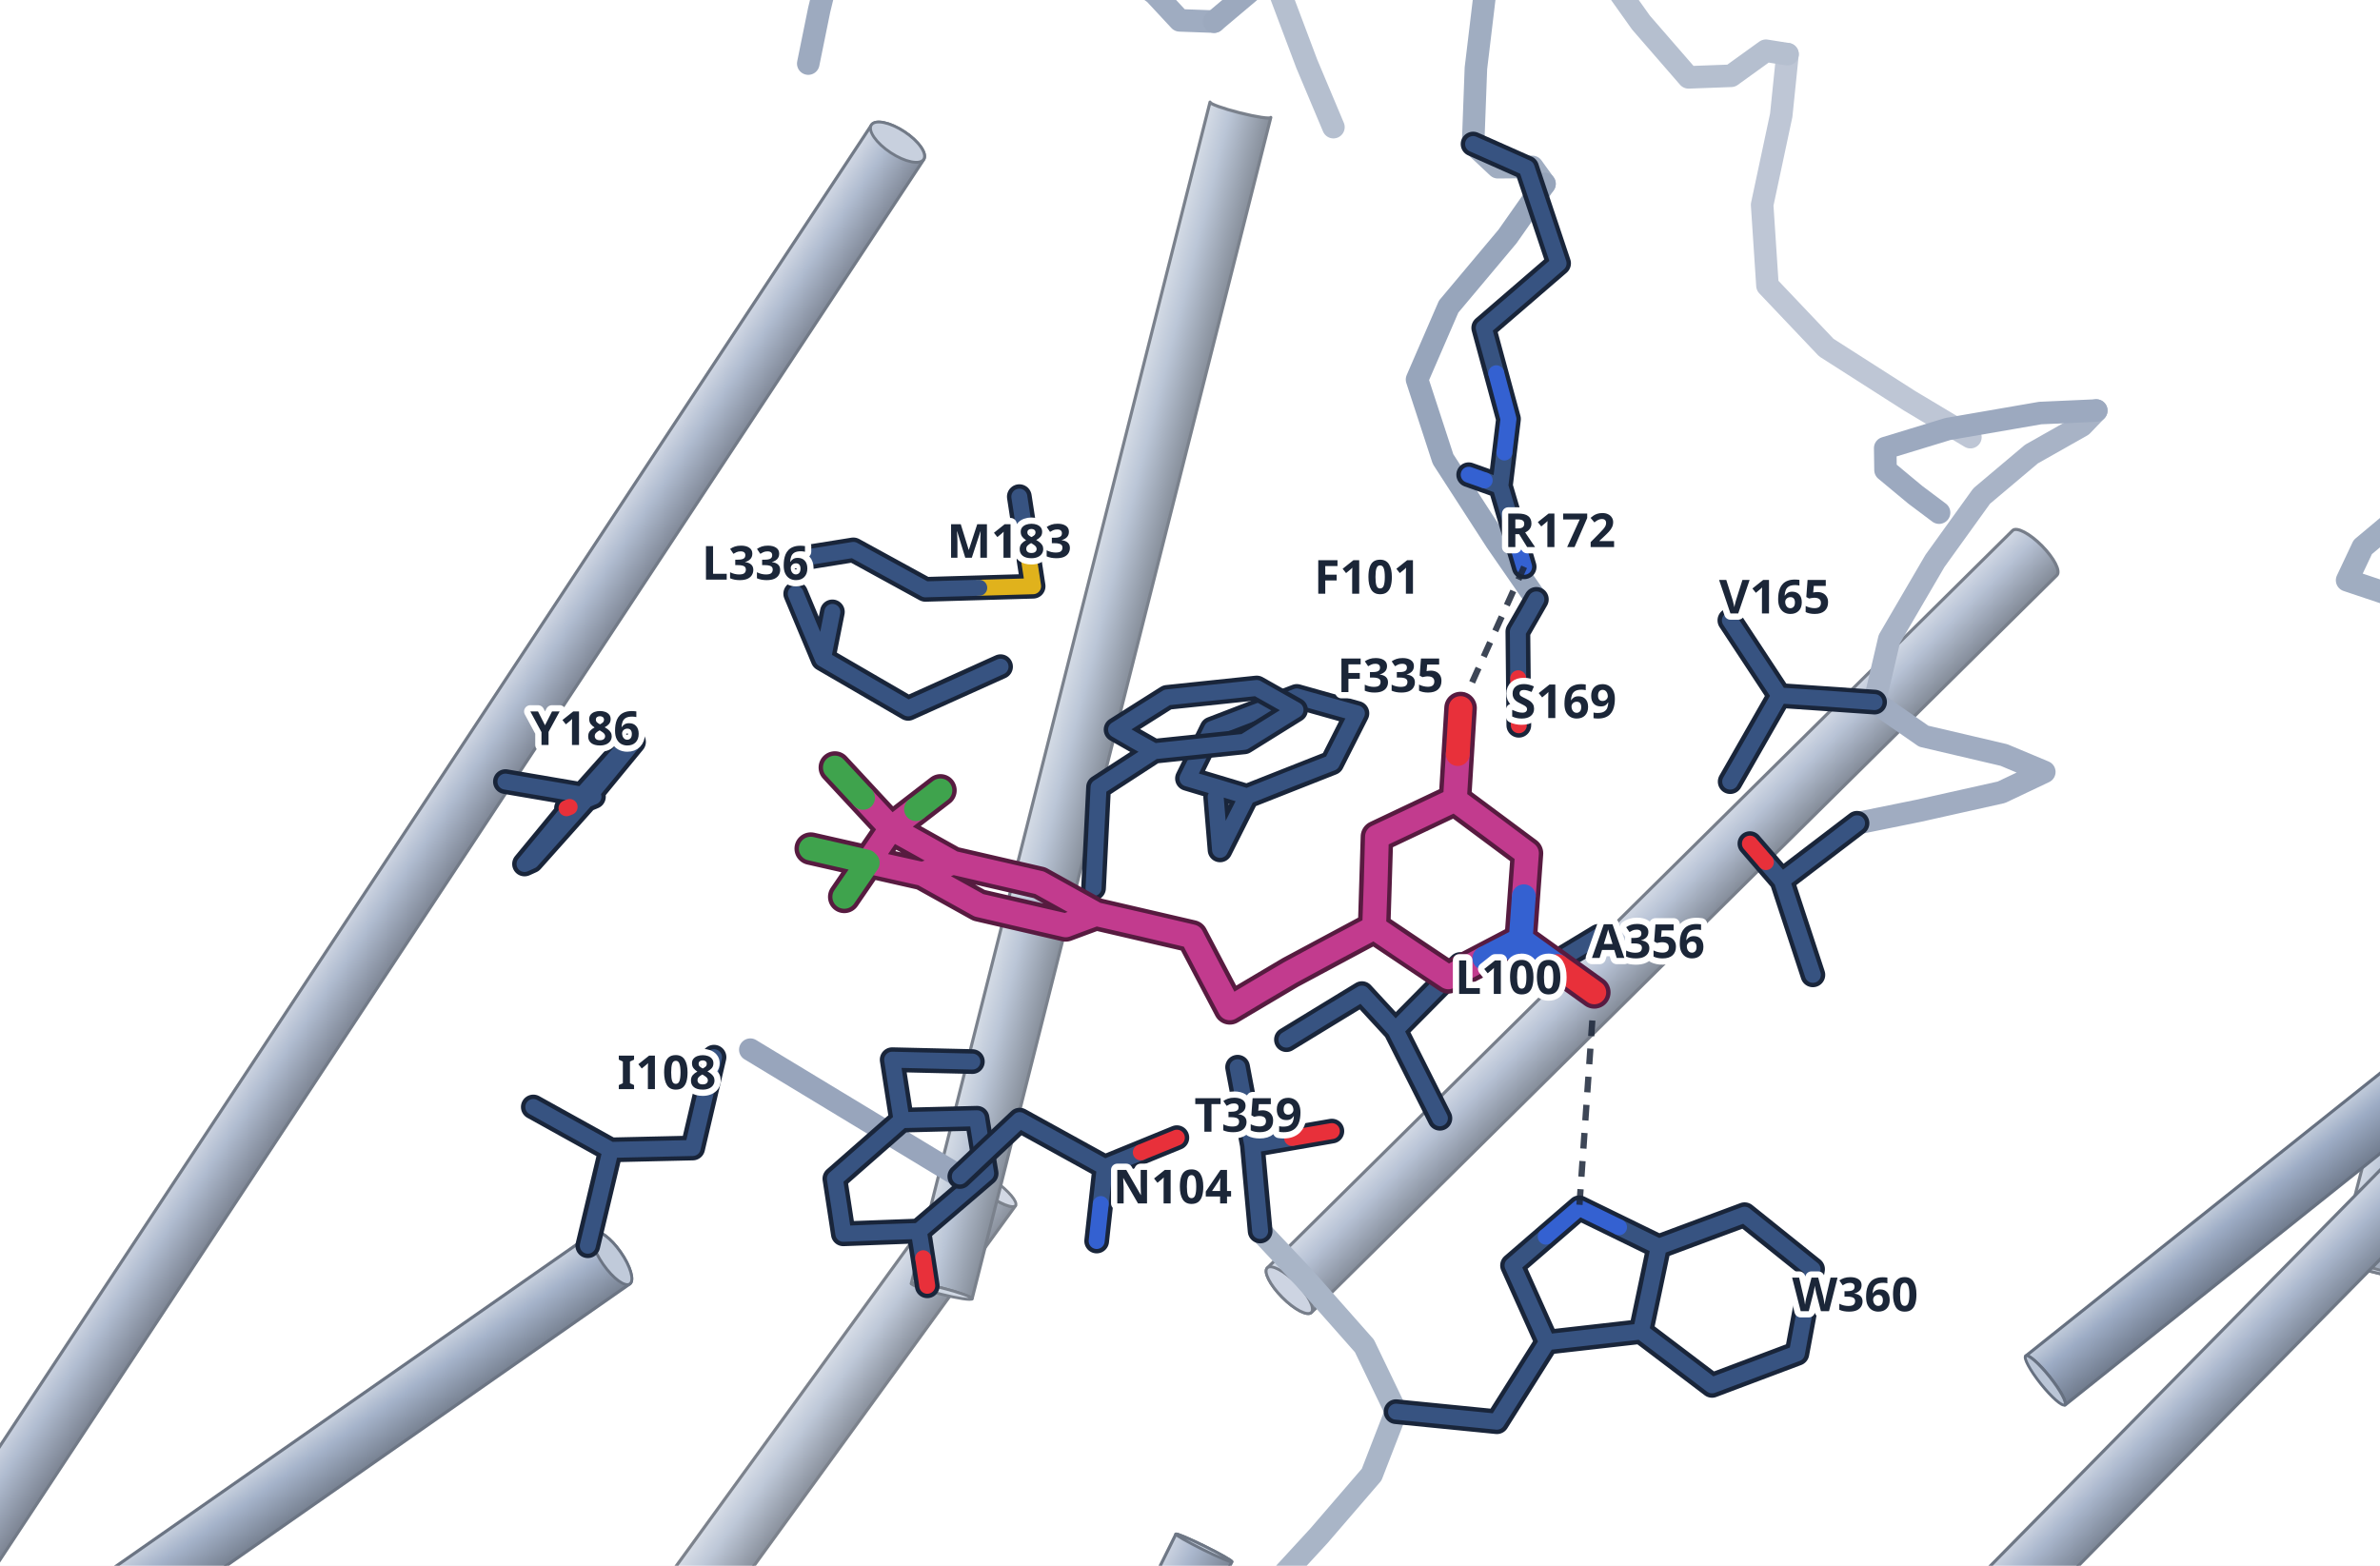
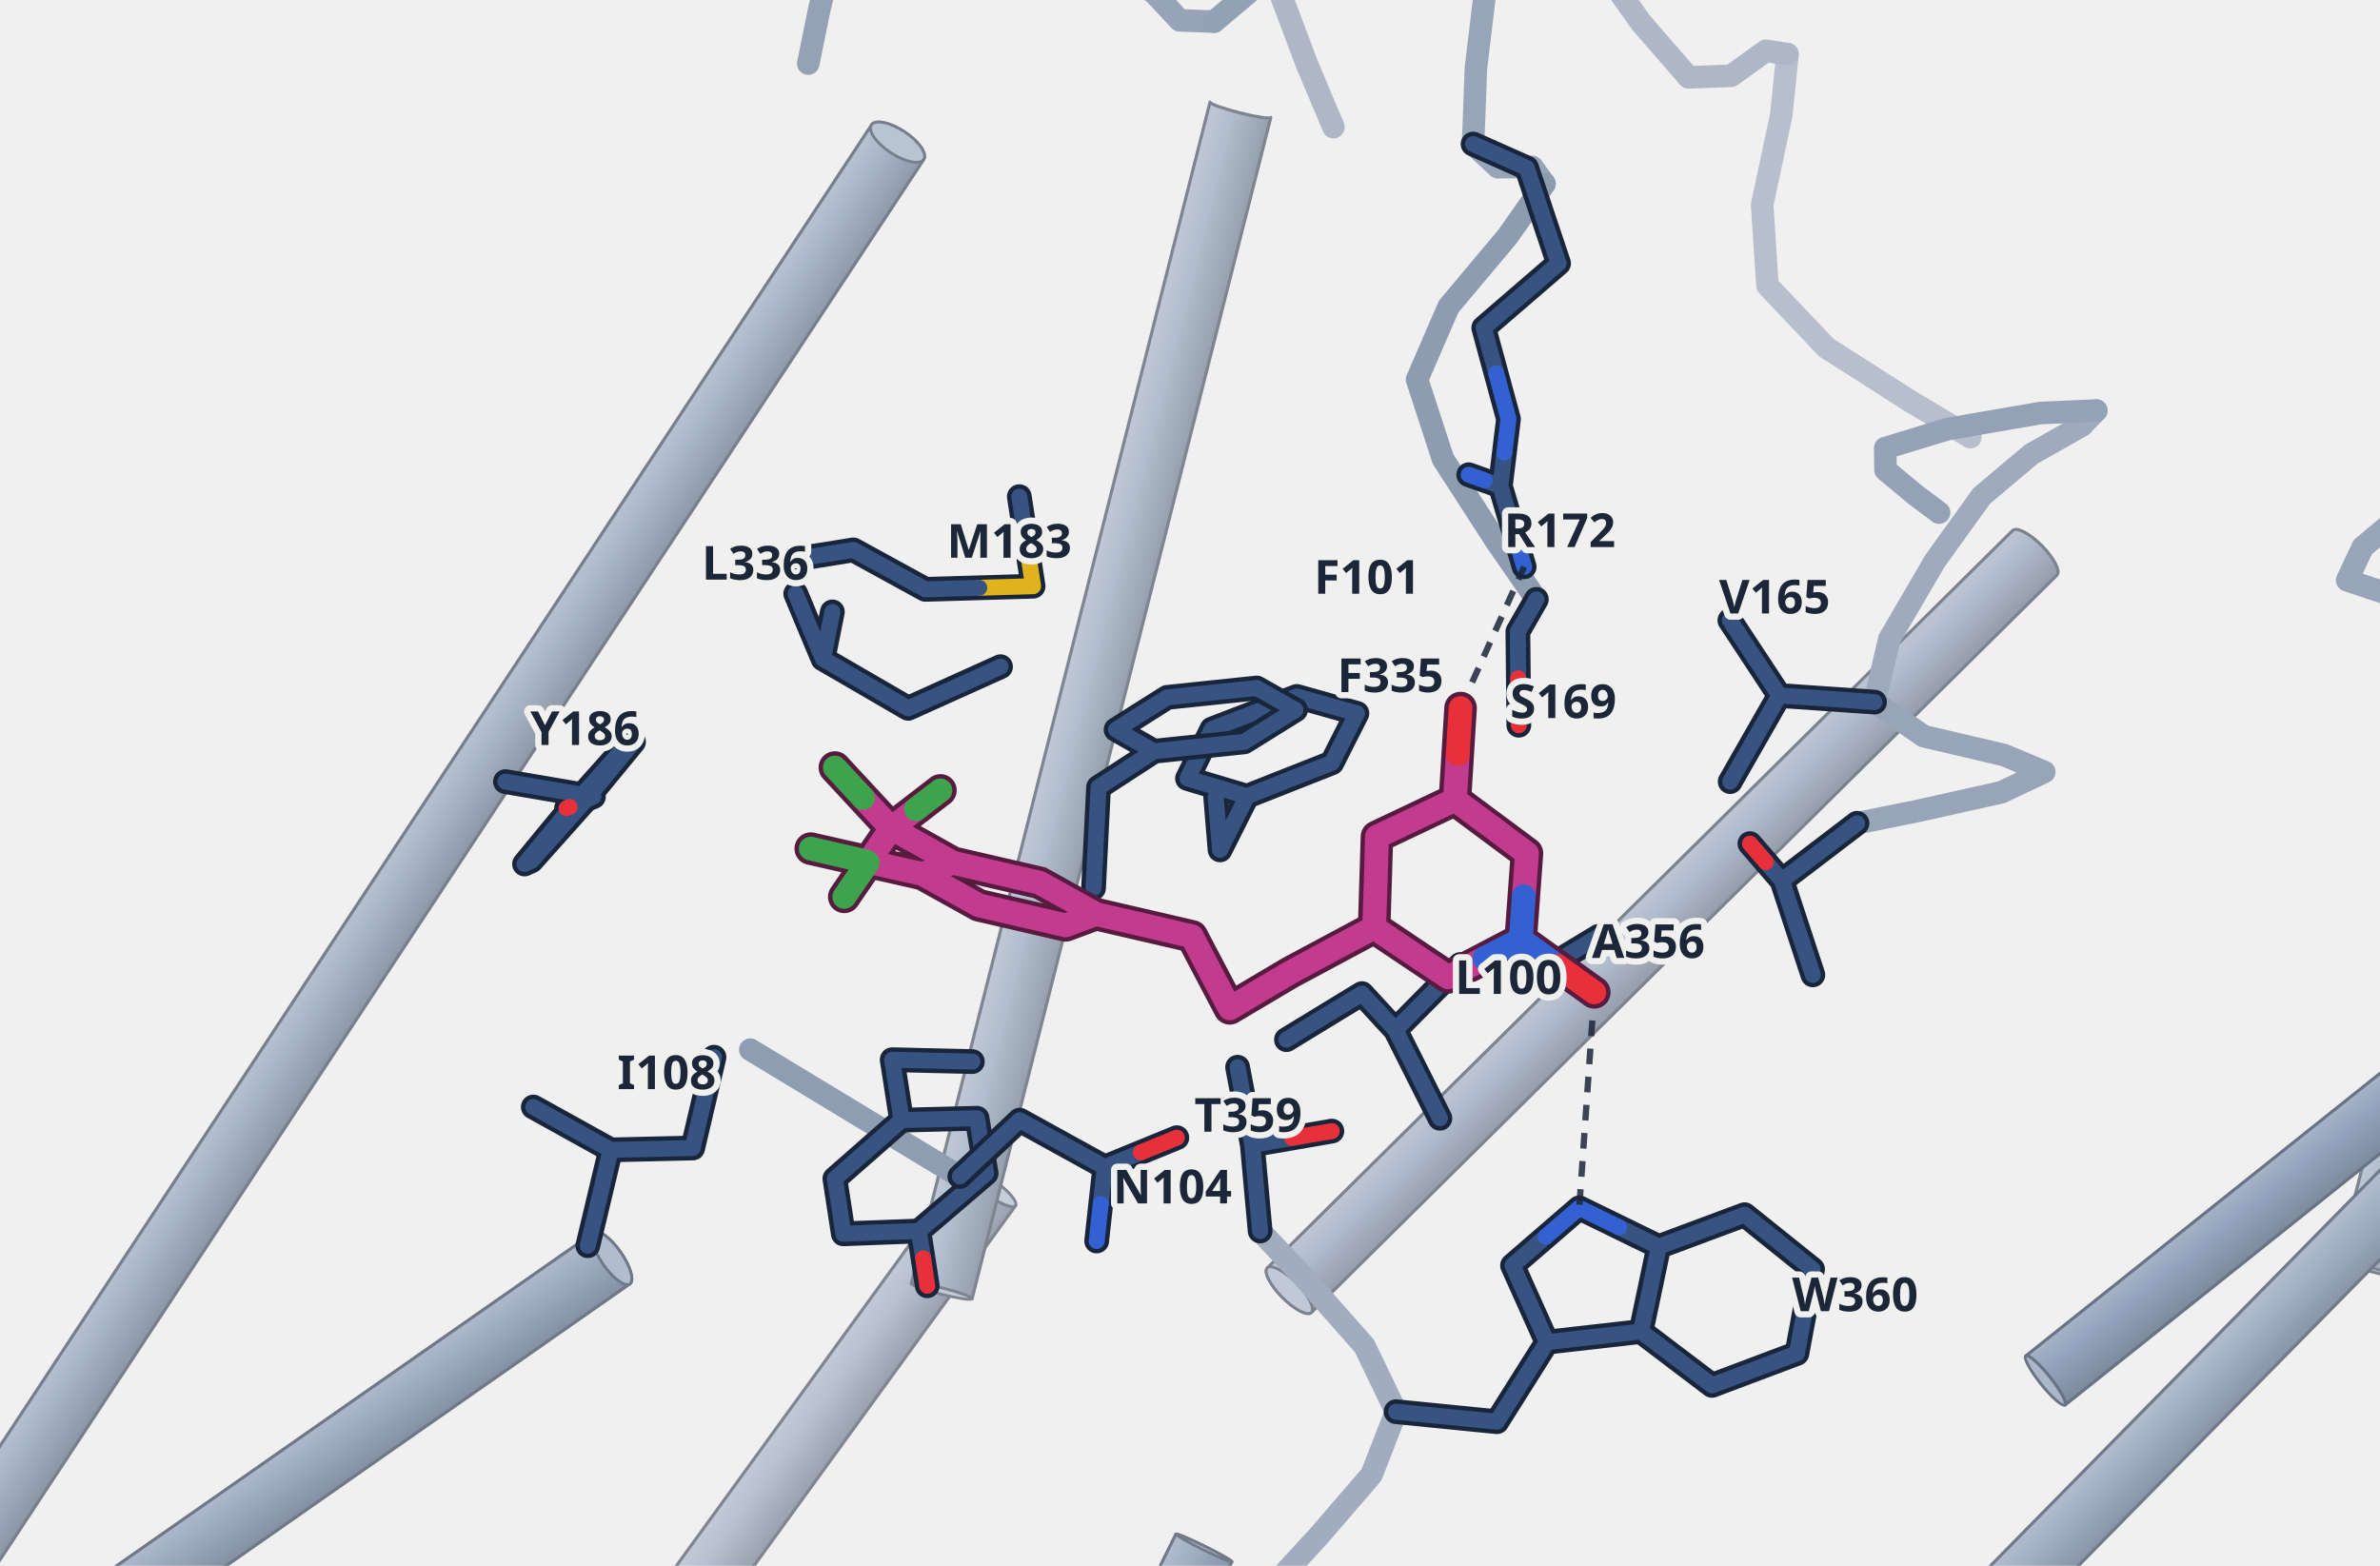
<svg xmlns="http://www.w3.org/2000/svg" width="760" height="500" viewBox="0 0 760 500" font-family="'Hiragino Sans','Hiragino Kaku Gothic ProN','Noto Sans JP','Yu Gothic',Meiryo,sans-serif">
-   <rect width="760" height="500" fill="#FFFFFF" />
  <defs>
    <clipPath id="site-clip">
      <rect width="760" height="500" />
    </clipPath>
  </defs>
  <g clip-path="url(#site-clip)">
-     <polyline points="570.8,17.3 568.8,36.8 562.7,65.4 564.4,91.2 583.2,111.0 609.8,128.0 629.2,139.6" stroke="#bec6d5" stroke-width="7.2" fill="none" stroke-linecap="round" stroke-linejoin="round" />
+     <polyline points="570.8,17.3 568.8,36.8 562.7,65.4 564.4,91.2 583.2,111.0 609.8,128.0 629.2,139.6" stroke="#b7bfcc" stroke-width="7.2" fill="none" stroke-linecap="round" stroke-linejoin="round" />
    <defs>
      <linearGradient id="c6" gradientUnits="userSpaceOnUse" x1="202.0" y1="519.2" x2="218.2" y2="531.0">
-         <stop offset="0" stop-color="#d7dde7" />
-         <stop offset="0.35" stop-color="#bec8d8" />
-         <stop offset="1" stop-color="#89909c" />
+         <stop offset="0" stop-color="#c2cad7" />
+         <stop offset="0.35" stop-color="#b6c0cf" />
+         <stop offset="1" stop-color="#99a1ae" />
      </linearGradient>
    </defs>
-     <path d="M96.0,665.2 L308.1,373.2 A2.5,10.0 -54.0 0 0 324.3,385.0 L112.2,677.0 A2.5,10.0 -54.0 0 0 96.0,665.2 Z" fill="url(#c6)" stroke="#7c828c" stroke-width="1" stroke-linejoin="round" />
-     <ellipse cx="316.2" cy="379.1" rx="2.5" ry="10.0" transform="rotate(-54.0 316.2 379.1)" fill="#d2d8e4" stroke="#7c828c" stroke-width="0.9" />
+     <path d="M96.0,665.2 L308.1,373.2 A2.5,10.0 -54.0 0 0 324.3,385.0 L112.2,677.0 A2.5,10.0 -54.0 0 0 96.0,665.2 Z" fill="url(#c6)" stroke="#7f8691" stroke-width="1" stroke-linejoin="round" />
+     <ellipse cx="316.2" cy="379.1" rx="2.5" ry="10.0" transform="rotate(-54.0 316.2 379.1)" fill="#c5cdd9" stroke="#7f8691" stroke-width="0.9" />
    <defs>
      <linearGradient id="c7" gradientUnits="userSpaceOnUse" x1="338.7" y1="221.2" x2="358.1" y2="226.1">
-         <stop offset="0" stop-color="#d5dce6" />
-         <stop offset="0.35" stop-color="#bbc6d7" />
-         <stop offset="1" stop-color="#878f9b" />
+         <stop offset="0" stop-color="#bfc8d6" />
+         <stop offset="0.35" stop-color="#b3bece" />
+         <stop offset="1" stop-color="#96a0ad" />
      </linearGradient>
    </defs>
-     <path d="M291.0,409.9 L386.4,32.6 A1.0,10.0 -75.8 0 0 405.8,37.5 L310.4,414.8 A1.0,10.0 -75.8 0 0 291.0,409.9 Z" fill="url(#c7)" stroke="#7a818c" stroke-width="1" stroke-linejoin="round" />
-     <ellipse cx="300.7" cy="412.3" rx="1.0" ry="10.0" transform="rotate(-75.8 300.7 412.3)" fill="#cfd7e3" stroke="#7a818c" stroke-width="0.9" />
+     <path d="M291.0,409.9 L386.4,32.6 A1.0,10.0 -75.8 0 0 405.8,37.5 L310.4,414.8 A1.0,10.0 -75.8 0 0 291.0,409.9 Z" fill="url(#c7)" stroke="#7d8590" stroke-width="1" stroke-linejoin="round" />
+     <ellipse cx="300.7" cy="412.3" rx="1.0" ry="10.0" transform="rotate(-75.8 300.7 412.3)" fill="#c2cbd8" stroke="#7d8590" stroke-width="0.9" />
    <defs>
      <linearGradient id="c1" gradientUnits="userSpaceOnUse" x1="776.3" y1="288.2" x2="795.7" y2="293.2">
-         <stop offset="0" stop-color="#d3dae5" />
-         <stop offset="0.35" stop-color="#b8c3d5" />
-         <stop offset="1" stop-color="#848c99" />
+         <stop offset="0" stop-color="#bdc7d4" />
+         <stop offset="0.35" stop-color="#b0bccc" />
+         <stop offset="1" stop-color="#949eab" />
      </linearGradient>
    </defs>
-     <path d="M806.0,173.7 L746.6,402.7 A0.6,10.0 104.5 0 0 766.0,407.7 L825.4,178.7 A0.6,10.0 104.5 0 0 806.0,173.7 Z" fill="url(#c1)" stroke="#787f8a" stroke-width="1" stroke-linejoin="round" />
-     <ellipse cx="756.3" cy="405.2" rx="0.6" ry="10.0" transform="rotate(104.5 756.3 405.2)" fill="#cdd5e2" stroke="#787f8a" stroke-width="0.9" />
-     <polyline points="425.8,40.6 417.3,20.4 406.8,-7.5 407.1,-28.5 427.1,-37.8 457.9,-40.3 485.8,-35.3" stroke="#b5bfcf" stroke-width="7.2" fill="none" stroke-linecap="round" stroke-linejoin="round" />
-     <polyline points="485.8,-35.3 506.3,-17.7 524.0,7.2 539.2,24.7 552.8,24.2 563.9,16.2 570.8,17.3" stroke="#b5bfcf" stroke-width="7.2" fill="none" stroke-linecap="round" stroke-linejoin="round" />
+     <path d="M806.0,173.7 L746.6,402.7 A0.6,10.0 104.5 0 0 766.0,407.7 L825.4,178.7 A0.6,10.0 104.5 0 0 806.0,173.7 Z" fill="url(#c1)" stroke="#7b848f" stroke-width="1" stroke-linejoin="round" />
+     <ellipse cx="756.3" cy="405.2" rx="0.6" ry="10.0" transform="rotate(104.5 756.3 405.2)" fill="#c0c9d6" stroke="#7b848f" stroke-width="0.9" />
+     <polyline points="425.8,40.6 417.3,20.4 406.8,-7.5 407.1,-28.5 427.1,-37.8 457.9,-40.3 485.8,-35.3" stroke="#adb7c6" stroke-width="7.2" fill="none" stroke-linecap="round" stroke-linejoin="round" />
+     <polyline points="485.8,-35.3 506.3,-17.7 524.0,7.2 539.2,24.7 552.8,24.2 563.9,16.2 570.8,17.3" stroke="#adb7c6" stroke-width="7.2" fill="none" stroke-linecap="round" stroke-linejoin="round" />
    <defs>
      <linearGradient id="c8" gradientUnits="userSpaceOnUse" x1="523.7" y1="287.2" x2="537.8" y2="301.4">
-         <stop offset="0" stop-color="#d2d9e5" />
-         <stop offset="0.35" stop-color="#b7c2d5" />
-         <stop offset="1" stop-color="#848c99" />
+         <stop offset="0" stop-color="#bdc6d4" />
+         <stop offset="0.35" stop-color="#b0bbcc" />
+         <stop offset="1" stop-color="#949dab" />
      </linearGradient>
    </defs>
-     <path d="M642.7,169.4 L404.7,404.9 A3.2,10.0 135.3 0 0 418.8,419.1 L656.8,183.7 A3.2,10.0 135.3 0 0 642.7,169.4 Z" fill="url(#c8)" stroke="#777e8a" stroke-width="1" stroke-linejoin="round" />
-     <ellipse cx="411.7" cy="412.0" rx="3.2" ry="10.0" transform="rotate(135.3 411.7 412.0)" fill="#cdd4e2" stroke="#777e8a" stroke-width="0.9" />
+     <path d="M642.7,169.4 L404.7,404.9 A3.2,10.0 135.3 0 0 418.8,419.1 L656.8,183.7 A3.2,10.0 135.3 0 0 642.7,169.4 Z" fill="url(#c8)" stroke="#7b838f" stroke-width="1" stroke-linejoin="round" />
+     <ellipse cx="411.7" cy="412.0" rx="3.2" ry="10.0" transform="rotate(135.3 411.7 412.0)" fill="#c0c9d6" stroke="#7b838f" stroke-width="0.9" />
    <defs>
      <linearGradient id="c5" gradientUnits="userSpaceOnUse" x1="115.8" y1="286.1" x2="132.5" y2="297.2">
-         <stop offset="0" stop-color="#ced5e2" />
-         <stop offset="0.35" stop-color="#b0bcd0" />
-         <stop offset="1" stop-color="#7f8796" />
+         <stop offset="0" stop-color="#b6c1d0" />
+         <stop offset="0.35" stop-color="#a8b5c7" />
+         <stop offset="1" stop-color="#8d98a7" />
      </linearGradient>
    </defs>
-     <path d="M278.3,39.9 L-46.6,532.4 A4.0,10.0 123.4 0 0 -29.9,543.4 L295.0,50.9 A4.0,10.0 123.4 0 0 278.3,39.9 Z" fill="url(#c5)" stroke="#727a87" stroke-width="1" stroke-linejoin="round" />
-     <ellipse cx="286.6" cy="45.4" rx="4.0" ry="10.0" transform="rotate(123.4 286.6 45.4)" fill="#c8d0de" stroke="#727a87" stroke-width="0.9" />
-     <polyline points="814.9,193.2 819.5,187.1 816.7,177.6 814.0,170.7" stroke="#abb6c8" stroke-width="7.2" fill="none" stroke-linecap="round" stroke-linejoin="round" />
-     <polyline points="402.4,393.1 416.6,408.2 435.7,429.8 445.8,450.8 438.0,470.9 421.2,490.4 408.6,504.1" stroke="#a9b5c7" stroke-width="7.2" fill="none" stroke-linecap="round" stroke-linejoin="round" />
-     <polyline points="669.4,131.1 664.8,135.9 648.7,145.0 632.8,158.4 617.9,179.1 603.3,204.1 598.6,224.2" stroke="#a8b3c6" stroke-width="7.2" fill="none" stroke-linecap="round" stroke-linejoin="round" />
+     <path d="M278.3,39.9 L-46.6,532.4 A4.0,10.0 123.4 0 0 -29.9,543.4 L295.0,50.9 A4.0,10.0 123.4 0 0 278.3,39.9 Z" fill="url(#c5)" stroke="#767f8b" stroke-width="1" stroke-linejoin="round" />
+     <ellipse cx="286.6" cy="45.4" rx="4.0" ry="10.0" transform="rotate(123.4 286.6 45.4)" fill="#b9c4d2" stroke="#767f8b" stroke-width="0.9" />
+     <polyline points="814.9,193.2 819.5,187.1 816.7,177.6 814.0,170.7" stroke="#a3aebf" stroke-width="7.2" fill="none" stroke-linecap="round" stroke-linejoin="round" />
+     <polyline points="402.4,393.1 416.6,408.2 435.7,429.8 445.8,450.8 438.0,470.9 421.2,490.4 408.6,504.1" stroke="#a1adbe" stroke-width="7.2" fill="none" stroke-linecap="round" stroke-linejoin="round" />
+     <polyline points="669.4,131.1 664.8,135.9 648.7,145.0 632.8,158.4 617.9,179.1 603.3,204.1 598.6,224.2" stroke="#9fabbd" stroke-width="7.2" fill="none" stroke-linecap="round" stroke-linejoin="round" />
    <defs>
      <linearGradient id="c2" gradientUnits="userSpaceOnUse" x1="583.0" y1="553.4" x2="597.2" y2="567.5">
-         <stop offset="0" stop-color="#cad2e0" />
-         <stop offset="0.35" stop-color="#aab7cd" />
-         <stop offset="1" stop-color="#7a8494" />
+         <stop offset="0" stop-color="#b0bccd" />
+         <stop offset="0.35" stop-color="#a1afc4" />
+         <stop offset="1" stop-color="#8793a5" />
      </linearGradient>
    </defs>
-     <path d="M765.9,367.7 L400.1,739.2 A4.5,10.0 134.6 0 0 414.3,753.2 L780.2,381.7 A4.5,10.0 134.6 0 0 765.9,367.7 Z" fill="url(#c2)" stroke="#6e7785" stroke-width="1" stroke-linejoin="round" />
-     <ellipse cx="407.2" cy="746.2" rx="4.5" ry="10.0" transform="rotate(134.6 407.2 746.2)" fill="#c4cddc" stroke="#6e7785" stroke-width="0.9" />
+     <path d="M765.9,367.7 L400.1,739.2 A4.5,10.0 134.6 0 0 414.3,753.2 L780.2,381.7 A4.5,10.0 134.6 0 0 765.9,367.7 Z" fill="url(#c2)" stroke="#717a89" stroke-width="1" stroke-linejoin="round" />
+     <ellipse cx="407.2" cy="746.2" rx="4.5" ry="10.0" transform="rotate(134.6 407.2 746.2)" fill="#b4bfd0" stroke="#717a89" stroke-width="0.9" />
    <defs>
      <linearGradient id="c9" gradientUnits="userSpaceOnUse" x1="332.6" y1="576.7" x2="350.5" y2="585.6">
-         <stop offset="0" stop-color="#cad2e0" />
-         <stop offset="0.35" stop-color="#aab7cd" />
-         <stop offset="1" stop-color="#7a8494" />
+         <stop offset="0" stop-color="#b0bccd" />
+         <stop offset="0.35" stop-color="#a1afc4" />
+         <stop offset="1" stop-color="#8793a5" />
      </linearGradient>
    </defs>
-     <path d="M375.5,489.9 L289.6,663.5 A0.6,10.0 116.3 0 0 307.6,672.4 L393.4,498.7 A0.6,10.0 116.3 0 0 375.5,489.9 Z" fill="url(#c9)" stroke="#6e7785" stroke-width="1" stroke-linejoin="round" />
-     <ellipse cx="384.4" cy="494.3" rx="0.6" ry="10.0" transform="rotate(116.3 384.4 494.3)" fill="#c4cddc" stroke="#6e7785" stroke-width="0.9" />
-     <polyline points="211.1,737.2 225.3,752.7 244.2,773.9 252.7,789.4 240.2,793.0 217.3,790.9 200.2,788.7" stroke="#a6b2c5" stroke-width="7.2" fill="none" stroke-linecap="round" stroke-linejoin="round" />
+     <path d="M375.5,489.9 L289.6,663.5 A0.6,10.0 116.3 0 0 307.6,672.4 L393.4,498.7 A0.6,10.0 116.3 0 0 375.5,489.9 Z" fill="url(#c9)" stroke="#717a89" stroke-width="1" stroke-linejoin="round" />
+     <ellipse cx="384.4" cy="494.3" rx="0.6" ry="10.0" transform="rotate(116.3 384.4 494.3)" fill="#b4bfd0" stroke="#717a89" stroke-width="0.9" />
+     <polyline points="211.1,737.2 225.3,752.7 244.2,773.9 252.7,789.4 240.2,793.0 217.3,790.9 200.2,788.7" stroke="#9eaabc" stroke-width="7.2" fill="none" stroke-linecap="round" stroke-linejoin="round" />
    <defs>
      <linearGradient id="c10" gradientUnits="userSpaceOnUse" x1="247.8" y1="669.3" x2="256.8" y2="687.2">
-         <stop offset="0" stop-color="#c9d1df" />
-         <stop offset="0.35" stop-color="#a8b5cc" />
-         <stop offset="1" stop-color="#798293" />
+         <stop offset="0" stop-color="#afbbcd" />
+         <stop offset="0.35" stop-color="#a0aec3" />
+         <stop offset="1" stop-color="#8692a4" />
      </linearGradient>
    </defs>
-     <path d="M319.1,633.7 L176.6,704.9 A2.5,10.0 153.5 0 0 185.5,722.8 L328.0,651.6 A2.5,10.0 153.5 0 0 319.1,633.7 Z" fill="url(#c10)" stroke="#6d7685" stroke-width="1" stroke-linejoin="round" />
-     <ellipse cx="181.0" cy="713.8" rx="2.5" ry="10.0" transform="rotate(153.5 181.0 713.8)" fill="#c2cbdb" stroke="#6d7685" stroke-width="0.9" />
+     <path d="M319.1,633.7 L176.6,704.9 A2.5,10.0 153.5 0 0 185.5,722.8 L328.0,651.6 A2.5,10.0 153.5 0 0 319.1,633.7 Z" fill="url(#c10)" stroke="#707a88" stroke-width="1" stroke-linejoin="round" />
+     <ellipse cx="181.0" cy="713.8" rx="2.5" ry="10.0" transform="rotate(153.5 181.0 713.8)" fill="#b3becf" stroke="#707a88" stroke-width="0.9" />
    <defs>
      <linearGradient id="c4" gradientUnits="userSpaceOnUse" x1="46.4" y1="493.7" x2="57.8" y2="510.1">
-         <stop offset="0" stop-color="#c7d0de" />
-         <stop offset="0.35" stop-color="#a5b3ca" />
-         <stop offset="1" stop-color="#778191" />
+         <stop offset="0" stop-color="#adb8cb" />
+         <stop offset="0.35" stop-color="#9dabc1" />
+         <stop offset="1" stop-color="#8490a2" />
      </linearGradient>
    </defs>
-     <path d="M189.6,393.6 L-96.9,593.7 A3.4,10.0 145.1 0 0 -85.4,610.1 L201.1,410.0 A3.4,10.0 145.1 0 0 189.6,393.6 Z" fill="url(#c4)" stroke="#6b7483" stroke-width="1" stroke-linejoin="round" />
-     <ellipse cx="195.4" cy="401.8" rx="3.4" ry="10.0" transform="rotate(145.1 195.4 401.8)" fill="#c0cada" stroke="#6b7483" stroke-width="0.9" />
-     <polyline points="493.2,58.7 489.3,53.3 478.3,53.4 470.4,46.0 471.3,21.8 475.1,-9.9 475.3,-34.2" stroke="#a0adc1" stroke-width="7.2" fill="none" stroke-linecap="round" stroke-linejoin="round" />
-     <polyline points="782.8,151.7 770.5,161.3 754.5,174.7 749.5,185.3 766.5,191.0 794.4,193.8 814.9,193.2" stroke="#a0adc1" stroke-width="7.2" fill="none" stroke-linecap="round" stroke-linejoin="round" />
-     <polyline points="598.6,224.2 614.3,235.1 639.9,241.1 652.8,246.5 639.1,253.0 612.7,258.9 593.0,262.9" stroke="#a0acc1" stroke-width="7.2" fill="none" stroke-linecap="round" stroke-linejoin="round" />
-     <polyline points="387.7,6.9 376.7,6.5 368.7,-2.1 355.7,-11.3 331.5,-21.7 302.3,-32.6 279.3,-34.8" stroke="#9facc1" stroke-width="7.2" fill="none" stroke-linecap="round" stroke-linejoin="round" />
-     <polyline points="279.3,-34.8 267.3,-20.3 261.6,3.1 258.1,20.3" stroke="#9daabf" stroke-width="7.2" fill="none" stroke-linecap="round" stroke-linejoin="round" />
-     <polyline points="619.2,163.7 611.6,158.0 602.1,150.1 602.0,143.1 622.0,137.0 651.5,131.9 669.4,131.1" stroke="#9ca9bf" stroke-width="7.2" fill="none" stroke-linecap="round" stroke-linejoin="round" />
-     <polyline points="475.3,-34.2 469.1,-46.4 459.1,-51.3 445.9,-48.4 427.7,-32.4 406.2,-8.7 387.7,6.9" stroke="#9ca9be" stroke-width="7.2" fill="none" stroke-linecap="round" stroke-linejoin="round" />
+     <path d="M189.6,393.6 L-96.9,593.7 A3.4,10.0 145.1 0 0 -85.4,610.1 L201.1,410.0 A3.4,10.0 145.1 0 0 189.6,393.6 Z" fill="url(#c4)" stroke="#6e7887" stroke-width="1" stroke-linejoin="round" />
+     <ellipse cx="195.4" cy="401.8" rx="3.4" ry="10.0" transform="rotate(145.1 195.4 401.8)" fill="#b1bccd" stroke="#6e7887" stroke-width="0.9" />
+     <polyline points="493.2,58.7 489.3,53.3 478.3,53.4 470.4,46.0 471.3,21.8 475.1,-9.9 475.3,-34.2" stroke="#98a5b8" stroke-width="7.2" fill="none" stroke-linecap="round" stroke-linejoin="round" />
+     <polyline points="782.8,151.7 770.5,161.3 754.5,174.7 749.5,185.3 766.5,191.0 794.4,193.8 814.9,193.2" stroke="#98a5b8" stroke-width="7.2" fill="none" stroke-linecap="round" stroke-linejoin="round" />
+     <polyline points="598.6,224.2 614.3,235.1 639.9,241.1 652.8,246.5 639.1,253.0 612.7,258.9 593.0,262.9" stroke="#98a5b8" stroke-width="7.2" fill="none" stroke-linecap="round" stroke-linejoin="round" />
+     <polyline points="387.7,6.9 376.7,6.5 368.7,-2.1 355.7,-11.3 331.5,-21.7 302.3,-32.6 279.3,-34.8" stroke="#97a4b8" stroke-width="7.2" fill="none" stroke-linecap="round" stroke-linejoin="round" />
+     <polyline points="279.3,-34.8 267.3,-20.3 261.6,3.1 258.1,20.3" stroke="#95a2b6" stroke-width="7.2" fill="none" stroke-linecap="round" stroke-linejoin="round" />
+     <polyline points="619.2,163.7 611.6,158.0 602.1,150.1 602.0,143.1 622.0,137.0 651.5,131.9 669.4,131.1" stroke="#94a1b6" stroke-width="7.2" fill="none" stroke-linecap="round" stroke-linejoin="round" />
+     <polyline points="475.3,-34.2 469.1,-46.4 459.1,-51.3 445.9,-48.4 427.7,-32.4 406.2,-8.7 387.7,6.9" stroke="#93a1b5" stroke-width="7.2" fill="none" stroke-linecap="round" stroke-linejoin="round" />
    <defs>
      <linearGradient id="c3" gradientUnits="userSpaceOnUse" x1="729.2" y1="367.3" x2="741.7" y2="383.0">
-         <stop offset="0" stop-color="#c2ccdb" />
-         <stop offset="0.35" stop-color="#9dacc5" />
-         <stop offset="1" stop-color="#717c8e" />
+         <stop offset="0" stop-color="#a6b3c8" />
+         <stop offset="0.35" stop-color="#95a4bd" />
+         <stop offset="1" stop-color="#7d8a9f" />
      </linearGradient>
    </defs>
-     <path d="M646.9,433.0 L811.6,301.6 A1.8,10.0 -38.6 0 0 824.0,317.3 L659.4,448.7 A1.8,10.0 -38.6 0 0 646.9,433.0 Z" fill="url(#c3)" stroke="#667080" stroke-width="1" stroke-linejoin="round" />
-     <ellipse cx="653.1" cy="440.8" rx="1.8" ry="10.0" transform="rotate(-38.6 653.1 440.8)" fill="#bac5d6" stroke="#667080" stroke-width="0.9" />
-     <polyline points="789.0,288.6 777.4,257.0" stroke="#9aa7bd" stroke-width="7.2" fill="none" stroke-linecap="round" stroke-linejoin="round" />
-     <polyline points="306.5,375.7 239.6,335.2" stroke="#98a5bc" stroke-width="7.2" fill="none" stroke-linecap="round" stroke-linejoin="round" />
-     <polyline points="490.6,191.4 477.8,172.9 460.8,146.6 452.5,121.2 462.6,97.9 481.4,75.5 493.2,58.7" stroke="#97a5bb" stroke-width="7.2" fill="none" stroke-linecap="round" stroke-linejoin="round" />
+     <path d="M646.9,433.0 L811.6,301.6 A1.8,10.0 -38.6 0 0 824.0,317.3 L659.4,448.7 A1.8,10.0 -38.6 0 0 646.9,433.0 Z" fill="url(#c3)" stroke="#687384" stroke-width="1" stroke-linejoin="round" />
+     <ellipse cx="653.1" cy="440.8" rx="1.8" ry="10.0" transform="rotate(-38.6 653.1 440.8)" fill="#aab6ca" stroke="#687384" stroke-width="0.9" />
+     <polyline points="789.0,288.6 777.4,257.0" stroke="#919fb4" stroke-width="7.2" fill="none" stroke-linecap="round" stroke-linejoin="round" />
+     <polyline points="306.5,375.7 239.6,335.2" stroke="#8f9db3" stroke-width="7.2" fill="none" stroke-linecap="round" stroke-linejoin="round" />
+     <polyline points="490.6,191.4 477.8,172.9 460.8,146.6 452.5,121.2 462.6,97.9 481.4,75.5 493.2,58.7" stroke="#8e9cb2" stroke-width="7.2" fill="none" stroke-linecap="round" stroke-linejoin="round" />
    <g fill="none" stroke-linecap="round" stroke-linejoin="round">
      <path d="M262.8,210.4L254.1,189.6M319.5,212.9L290.0,226.2M290.0,226.2L262.8,210.4M262.8,210.4L265.8,195.4" stroke="#19253a" stroke-width="7.9" />
      <path d="M262.8,210.4L258.4,200.0M258.4,200.0L254.1,189.6M319.5,212.9L304.8,219.6M304.8,219.6L290.0,226.2M290.0,226.2L276.4,218.3M276.4,218.3L262.8,210.4M262.8,210.4L264.3,202.9M264.3,202.9L265.8,195.4" stroke="#375381" stroke-width="5.1" />
      <path d="M388.2,254.5L389.6,271.4M389.6,271.4L398.2,254.3M398.2,254.3L425.3,243.6M398.2,254.3L379.2,248.6M425.3,243.6L433.3,227.8M379.2,248.6L387.0,232.8M433.3,227.8L414.1,222.4M387.0,232.8L414.1,222.4" stroke="#19253a" stroke-width="7.9" />
      <path d="M388.2,254.5L388.9,263.0M388.9,263.0L389.6,271.4M389.6,271.4L393.9,262.8M393.9,262.8L398.2,254.3M398.2,254.3L411.7,248.9M411.7,248.9L425.3,243.6M398.2,254.3L388.7,251.4M388.7,251.4L379.2,248.6M425.3,243.6L429.3,235.7M429.3,235.7L433.3,227.8M379.2,248.6L383.1,240.7M383.1,240.7L387.0,232.8M433.3,227.8L423.7,225.1M423.7,225.1L414.1,222.4M387.0,232.8L400.5,227.6M400.5,227.6L414.1,222.4" stroke="#375381" stroke-width="5.1" />
      <path d="M487.5,312.9L510.5,299.0" stroke="#19253a" stroke-width="7.9" />
      <path d="M487.5,312.9L499.0,305.9M499.0,305.9L510.5,299.0" stroke="#375381" stroke-width="5.1" />
      <path d="M310.5,339.0L284.9,338.4M284.9,338.4L287.9,357.7M287.9,357.7L266.6,376.4M287.9,357.7L312.0,357.1M266.6,376.4L269.3,394.0M312.0,357.1L314.9,374.7M269.3,394.0L293.4,393.1M314.9,374.7L293.4,393.1M293.4,393.1L296.1,410.6" stroke="#19253a" stroke-width="7.9" />
      <path d="M310.5,339.0L297.7,338.7M297.7,338.7L284.9,338.4M284.9,338.4L286.4,348.1M286.4,348.1L287.9,357.7M287.9,357.7L277.3,367.0M277.3,367.0L266.6,376.4M287.9,357.7L300.0,357.4M300.0,357.4L312.0,357.1M266.6,376.4L268.0,385.2M268.0,385.2L269.3,394.0M312.0,357.1L313.4,365.9M313.4,365.9L314.9,374.7M269.3,394.0L281.4,393.5M281.4,393.5L293.4,393.1M314.9,374.7L304.2,383.9M304.2,383.9L293.4,393.1M293.4,393.1L294.8,401.8" stroke="#375381" stroke-width="5.1" />
      <path d="M294.8,401.8L296.1,410.6" stroke="#E8303A" stroke-width="5.1" />
      <path d="M399.9,365.6L395.2,340.8M402.4,393.1L399.9,365.6M399.9,365.6L425.3,361.2" stroke="#19253a" stroke-width="7.9" />
      <path d="M399.9,365.6L397.5,353.2M397.5,353.2L395.2,340.8M402.4,393.1L401.1,379.3M401.1,379.3L399.9,365.6M399.9,365.6L412.6,363.4" stroke="#375381" stroke-width="5.1" />
      <path d="M412.6,363.4L425.3,361.2" stroke="#E8303A" stroke-width="5.1" />
      <path d="M568.2,222.1L552.4,198.1M598.6,224.2L568.2,222.1M568.2,222.1L552.5,249.6" stroke="#19253a" stroke-width="7.9" />
      <path d="M568.2,222.1L560.3,210.1M560.3,210.1L552.4,198.1M598.6,224.2L583.4,223.1M583.4,223.1L568.2,222.1M568.2,222.1L560.4,235.8M560.4,235.8L552.5,249.6" stroke="#375381" stroke-width="5.1" />
      <path d="M445.8,450.8L478.0,454.0M546.7,442.4L573.8,432.2M478.0,454.0L494.0,428.6M524.0,425.2L546.7,442.4M494.0,428.6L524.0,425.2M573.8,432.2L578.8,405.3M494.0,428.6L483.0,404.1M524.0,425.2L529.7,398.1M557.1,387.9L578.8,405.3M529.7,398.1L557.1,387.9M483.0,404.1L504.3,385.7M504.3,385.7L529.7,398.1" stroke="#19253a" stroke-width="7.9" />
      <path d="M445.8,450.8L461.9,452.4M461.9,452.4L478.0,454.0M546.7,442.4L560.3,437.3M560.3,437.3L573.8,432.2M478.0,454.0L486.0,441.3M486.0,441.3L494.0,428.6M524.0,425.2L535.4,433.8M535.4,433.8L546.7,442.4M494.0,428.6L509.0,426.9M509.0,426.9L524.0,425.2M573.8,432.2L576.3,418.7M576.3,418.7L578.8,405.3M494.0,428.6L488.5,416.3M488.5,416.3L483.0,404.1M524.0,425.2L526.9,411.7M526.9,411.7L529.7,398.1M557.1,387.9L568.0,396.6M568.0,396.6L578.8,405.3M529.7,398.1L543.4,393.0M543.4,393.0L557.1,387.9M483.0,404.1L493.6,394.9M517.0,391.9L529.7,398.1" stroke="#375381" stroke-width="5.1" />
      <path d="M493.6,394.9L504.3,385.7M504.3,385.7L517.0,391.9" stroke="#3461D1" stroke-width="5.1" />
      <path d="M329.9,187.2L325.5,158.6M242.6,180.4L272.5,175.6M272.5,175.6L295.5,188.2M295.5,188.2L329.9,187.2" stroke="#19253a" stroke-width="7.9" />
      <path d="M329.9,187.2L327.7,172.9M312.7,187.7L329.9,187.2" stroke="#E0B21C" stroke-width="5.1" />
      <path d="M327.7,172.9L325.5,158.6M242.6,180.4L257.6,178.0M257.6,178.0L272.5,175.6M272.5,175.6L284.0,181.9M284.0,181.9L295.5,188.2M295.5,188.2L312.7,187.7" stroke="#375381" stroke-width="5.1" />
      <path d="M487.5,53.6L497.7,84.1M473.8,104.7L481.7,133.8M497.7,84.1L473.8,104.7M481.7,133.8L479.1,155.2M479.1,155.2L486.7,181.0M470.4,46.0L487.5,53.6M479.1,155.2L469.0,151.6" stroke="#19253a" stroke-width="7.9" />
      <path d="M487.5,53.6L492.6,68.8M492.6,68.8L497.7,84.1M473.8,104.7L477.8,119.2M497.7,84.1L485.8,94.4M485.8,94.4L473.8,104.7M480.4,144.5L479.1,155.2M479.1,155.2L482.9,168.1M470.4,46.0L479.0,49.8M479.0,49.8L487.5,53.6M479.1,155.2L474.1,153.4" stroke="#375381" stroke-width="5.1" />
      <path d="M477.8,119.2L481.7,133.8M481.7,133.8L480.4,144.5M482.9,168.1L486.7,181.0M474.1,153.4L469.0,151.6" stroke="#3461D1" stroke-width="5.1" />
      <path d="M221.2,366.6L228.0,337.6M195.0,367.2L221.2,366.6M195.0,367.2L170.3,353.5M187.7,397.8L195.0,367.2" stroke="#19253a" stroke-width="7.9" />
      <path d="M221.2,366.6L224.6,352.1M224.6,352.1L228.0,337.6M195.0,367.2L208.1,366.9M208.1,366.9L221.2,366.6M195.0,367.2L182.7,360.4M182.7,360.4L170.3,353.5M187.7,397.8L191.4,382.5M191.4,382.5L195.0,367.2" stroke="#375381" stroke-width="5.1" />
      <path d="M569.0,281.2L558.8,269.4M569.0,281.2L578.9,311.3M593.0,262.9L569.0,281.2" stroke="#19253a" stroke-width="7.9" />
      <path d="M569.0,281.2L563.9,275.3M569.0,281.2L573.9,296.2M573.9,296.2L578.9,311.3M593.0,262.9L581.0,272.1M581.0,272.1L569.0,281.2" stroke="#375381" stroke-width="5.1" />
      <path d="M563.9,275.3L558.8,269.4" stroke="#E8303A" stroke-width="5.1" />
      <path d="M352.8,372.7L350.2,396.3M352.8,372.7L375.8,363.3M325.6,357.7L352.8,372.7M306.5,375.7L325.6,357.7" stroke="#19253a" stroke-width="7.9" />
      <path d="M352.8,372.7L351.5,384.5M352.8,372.7L364.3,368.0M325.6,357.7L339.2,365.2M339.2,365.2L352.8,372.7M306.5,375.7L316.0,366.7M316.0,366.7L325.6,357.7" stroke="#375381" stroke-width="5.1" />
      <path d="M351.5,384.5L350.2,396.3" stroke="#3461D1" stroke-width="5.1" />
      <path d="M364.3,368.0L375.8,363.3" stroke="#E8303A" stroke-width="5.1" />
      <path d="M161.4,249.6L189.5,254.4M189.5,254.4L187.1,255.4M187.1,255.4L169.7,274.9M187.1,255.4L202.3,236.9M169.7,274.9L167.5,275.9M202.3,236.9L200.3,237.7M167.5,275.9L182.9,257.2M200.3,237.7L182.9,257.2M182.9,257.2L180.9,258.1" stroke="#19253a" stroke-width="7.9" />
      <path d="M161.4,249.6L175.5,252.0M175.5,252.0L189.5,254.4M189.5,254.4L188.3,254.9M188.3,254.9L187.1,255.4M187.1,255.4L178.4,265.2M178.4,265.2L169.7,274.9M187.1,255.4L194.7,246.2M194.7,246.2L202.3,236.9M169.7,274.9L168.6,275.4M168.6,275.4L167.5,275.9M202.3,236.9L201.3,237.3M201.3,237.3L200.3,237.7M167.5,275.9L175.2,266.6M175.2,266.6L182.9,257.2M200.3,237.7L191.6,247.5M191.6,247.5L182.9,257.2M182.9,257.2L181.9,257.7" stroke="#375381" stroke-width="5.1" />
      <path d="M181.9,257.7L180.9,258.1" stroke="#E8303A" stroke-width="5.1" />
      <path d="M484.7,201.7L485.0,231.6M490.6,191.4L484.7,201.7" stroke="#19253a" stroke-width="7.9" />
      <path d="M484.7,201.7L484.8,216.6M490.6,191.4L487.7,196.6M487.7,196.6L484.7,201.7" stroke="#375381" stroke-width="5.1" />
      <path d="M484.8,216.6L485.0,231.6" stroke="#E8303A" stroke-width="5.1" />
      <path d="M372.7,222.7L401.3,219.7M356.4,233.0L372.7,222.7M413.7,226.7L401.3,219.7M368.5,239.9L356.4,233.0M397.3,236.9L413.7,226.7M368.5,239.9L397.3,236.9M350.8,251.4L368.5,239.9M349.2,283.6L350.8,251.4" stroke="#19253a" stroke-width="7.9" />
      <path d="M372.7,222.7L387.0,221.2M387.0,221.2L401.3,219.7M356.4,233.0L364.6,227.8M364.6,227.8L372.7,222.7M413.7,226.7L407.5,223.2M407.5,223.2L401.3,219.7M368.5,239.9L362.4,236.5M362.4,236.5L356.4,233.0M397.3,236.9L405.5,231.8M405.5,231.8L413.7,226.7M368.5,239.9L382.9,238.4M382.9,238.4L397.3,236.9M350.8,251.4L359.6,245.7M359.6,245.7L368.5,239.9M349.2,283.6L350.0,267.5M350.0,267.5L350.8,251.4" stroke="#375381" stroke-width="5.1" />
      <path d="M445.6,328.9L466.3,308.0M445.6,328.9L459.8,357.1M434.9,317.3L445.6,328.9M410.8,332.0L434.9,317.3" stroke="#19253a" stroke-width="7.9" />
      <path d="M445.6,328.9L456.0,318.4M456.0,318.4L466.3,308.0M445.6,328.9L452.7,343.0M452.7,343.0L459.8,357.1M434.9,317.3L440.3,323.1M440.3,323.1L445.6,328.9M410.8,332.0L422.8,324.6M422.8,324.6L434.9,317.3" stroke="#375381" stroke-width="5.1" />
    </g>
    <path d="M509.1,316.9L504.3,385.7M466.4,226.1L486.7,181.0" stroke="#1B2638" stroke-width="2" stroke-dasharray="5 4" fill="none" opacity="0.85" />
    <g fill="none" stroke-linecap="round" stroke-linejoin="round">
      <path d="M284.6,264.5L300.3,252.4M284.6,264.5L269.6,286.4M284.6,264.5L266.6,245.1M304.3,275.5L284.6,264.5M304.3,275.5L332.0,281.9M350.0,291.9L332.0,281.9M380.6,299.0L350.0,291.9M294.6,279.1L304.3,275.5M392.7,322.0L380.6,299.0M485.6,300.0L509.1,316.9M487.6,272.5L485.6,300.0M464.6,255.4L487.6,272.5M464.6,255.4L466.4,226.1M462.5,312.1L485.6,300.0M350.0,291.9L340.3,295.5M439.7,267.2L464.6,255.4M294.6,279.1L258.9,271.0M462.5,312.1L438.8,296.2M438.8,296.2L439.7,267.2M412.1,310.5L392.7,322.0M312.6,289.1L294.6,279.1M438.8,296.2L412.1,310.5M340.3,295.5L312.6,289.1" stroke="#571b40" stroke-width="10.4" />
      <path d="M284.6,264.5L292.5,258.4M284.6,264.5L277.1,275.5M284.6,264.5L275.6,254.8M304.3,275.5L294.5,270.0M294.5,270.0L284.6,264.5M304.3,275.5L318.1,278.7M318.1,278.7L332.0,281.9M350.0,291.9L341.0,286.9M341.0,286.9L332.0,281.9M380.6,299.0L365.3,295.4M365.3,295.4L350.0,291.9M294.6,279.1L299.4,277.3M299.4,277.3L304.3,275.5M392.7,322.0L386.6,310.5M386.6,310.5L380.6,299.0M487.6,272.5L486.6,286.2M464.6,255.4L476.1,263.9M476.1,263.9L487.6,272.5M464.6,255.4L465.5,240.8M462.5,312.1L474.0,306.0M350.0,291.9L345.1,293.7M345.1,293.7L340.3,295.5M439.7,267.2L452.2,261.3M452.2,261.3L464.6,255.4M294.6,279.1L276.7,275.1M462.5,312.1L450.6,304.2M450.6,304.2L438.8,296.2M438.8,296.2L439.3,281.7M439.3,281.7L439.7,267.2M412.1,310.5L402.4,316.2M402.4,316.2L392.7,322.0M312.6,289.1L303.6,284.1M303.6,284.1L294.6,279.1M438.8,296.2L425.4,303.3M425.4,303.3L412.1,310.5M340.3,295.5L326.4,292.3M326.4,292.3L312.6,289.1" stroke="#C23B8E" stroke-width="7.6" />
      <path d="M292.5,258.4L300.3,252.4M277.1,275.5L269.6,286.4M275.6,254.8L266.6,245.1M276.7,275.1L258.9,271.0" stroke="#3FA34D" stroke-width="7.6" />
      <path d="M485.6,300.0L497.4,308.5M486.6,286.2L485.6,300.0M474.0,306.0L485.6,300.0" stroke="#3461D1" stroke-width="7.6" />
      <path d="M497.4,308.5L509.1,316.9M465.5,240.8L466.4,226.1" stroke="#E8303A" stroke-width="7.6" />
    </g>
-     <g font-size="15" font-weight="700" fill="#1B2638" stroke="#FFFFFF" stroke-width="4" paint-order="stroke" stroke-linejoin="round">
+     <g font-size="15" font-weight="700" fill="#1B2638" stroke="#F0F1EF" stroke-width="4" paint-order="stroke" stroke-linejoin="round">
      <text x="498.1" y="174.7" text-anchor="middle">R172</text>
      <text x="374.4" y="384.3" text-anchor="middle">N104</text>
      <text x="322.3" y="178.1" text-anchor="middle">M183</text>
      <text x="526.4" y="305.9" text-anchor="middle">A356</text>
      <text x="444.0" y="221.0" text-anchor="middle">F335</text>
      <text x="592.4" y="418.7" text-anchor="middle">W360</text>
      <text x="398.6" y="361.4" text-anchor="middle">T359</text>
      <text x="186.9" y="237.9" text-anchor="middle">Y186</text>
      <text x="499.2" y="229.3" text-anchor="middle">S169</text>
      <text x="481.7" y="317.4" text-anchor="middle">L100</text>
      <text x="436.6" y="189.6" text-anchor="middle">F101</text>
      <text x="566.7" y="195.9" text-anchor="middle">V165</text>
      <text x="212.9" y="347.8" text-anchor="middle">I108</text>
      <text x="241.2" y="185.1" text-anchor="middle">L336</text>
    </g>
  </g>
</svg>
